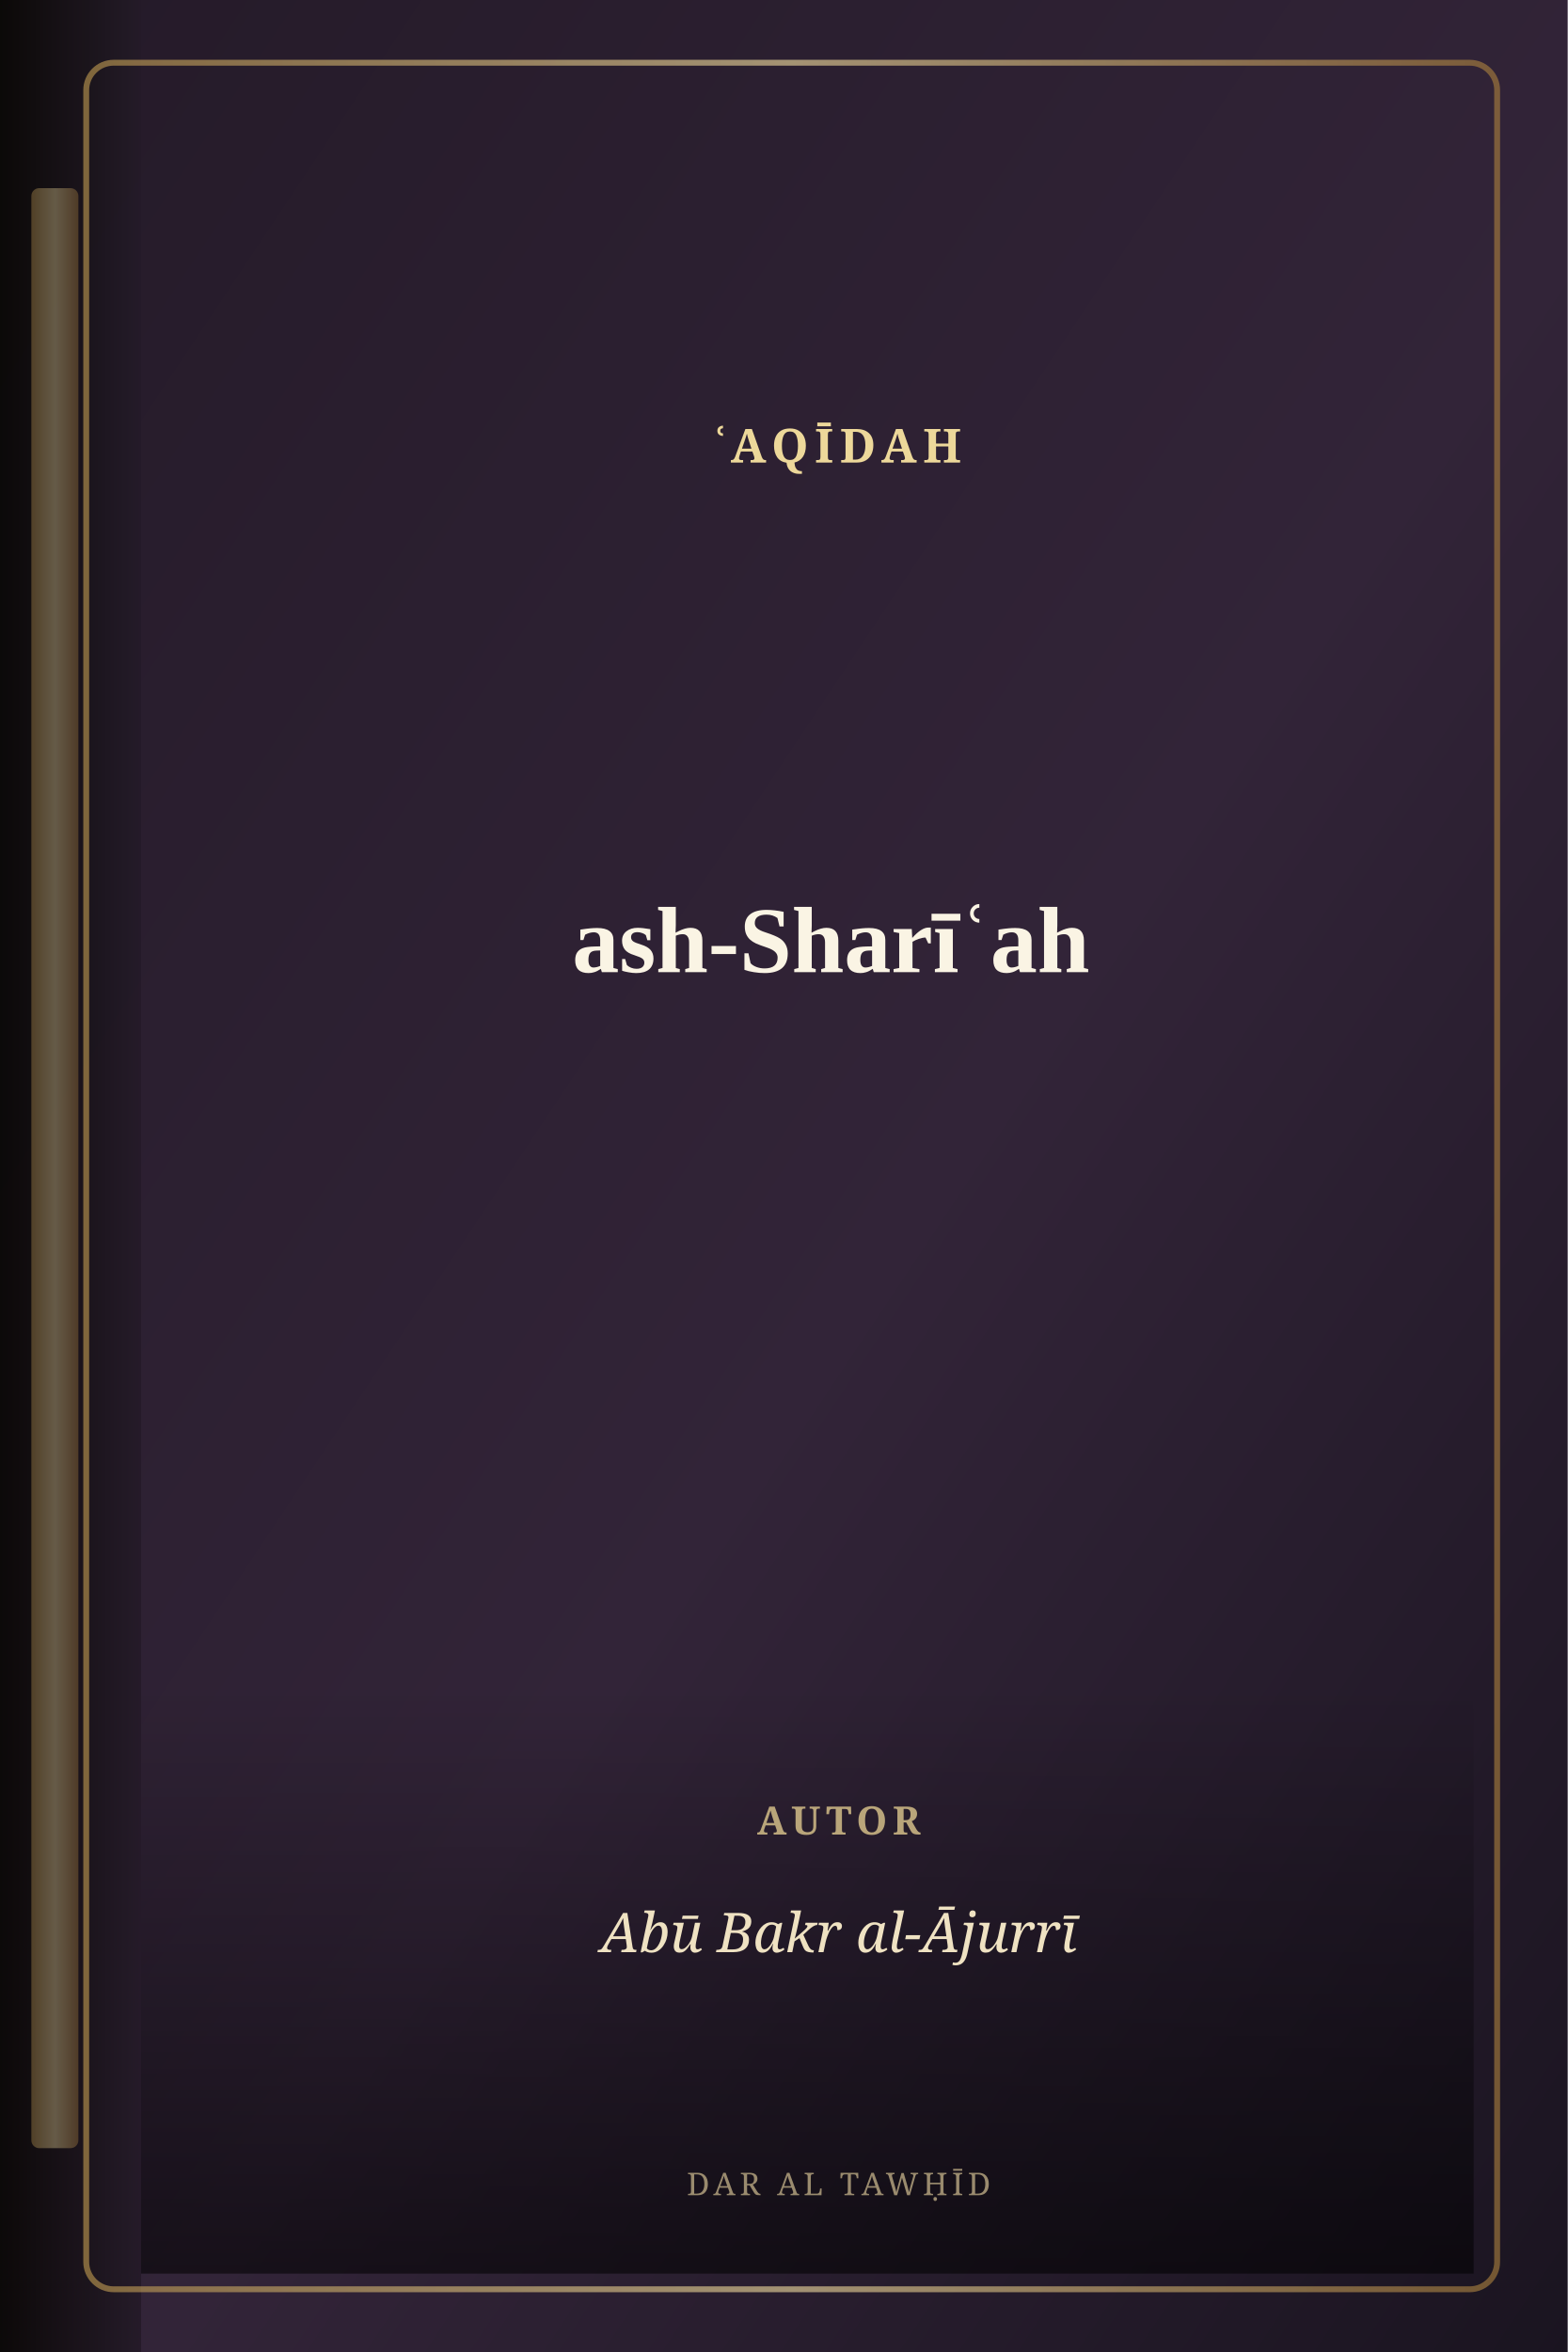
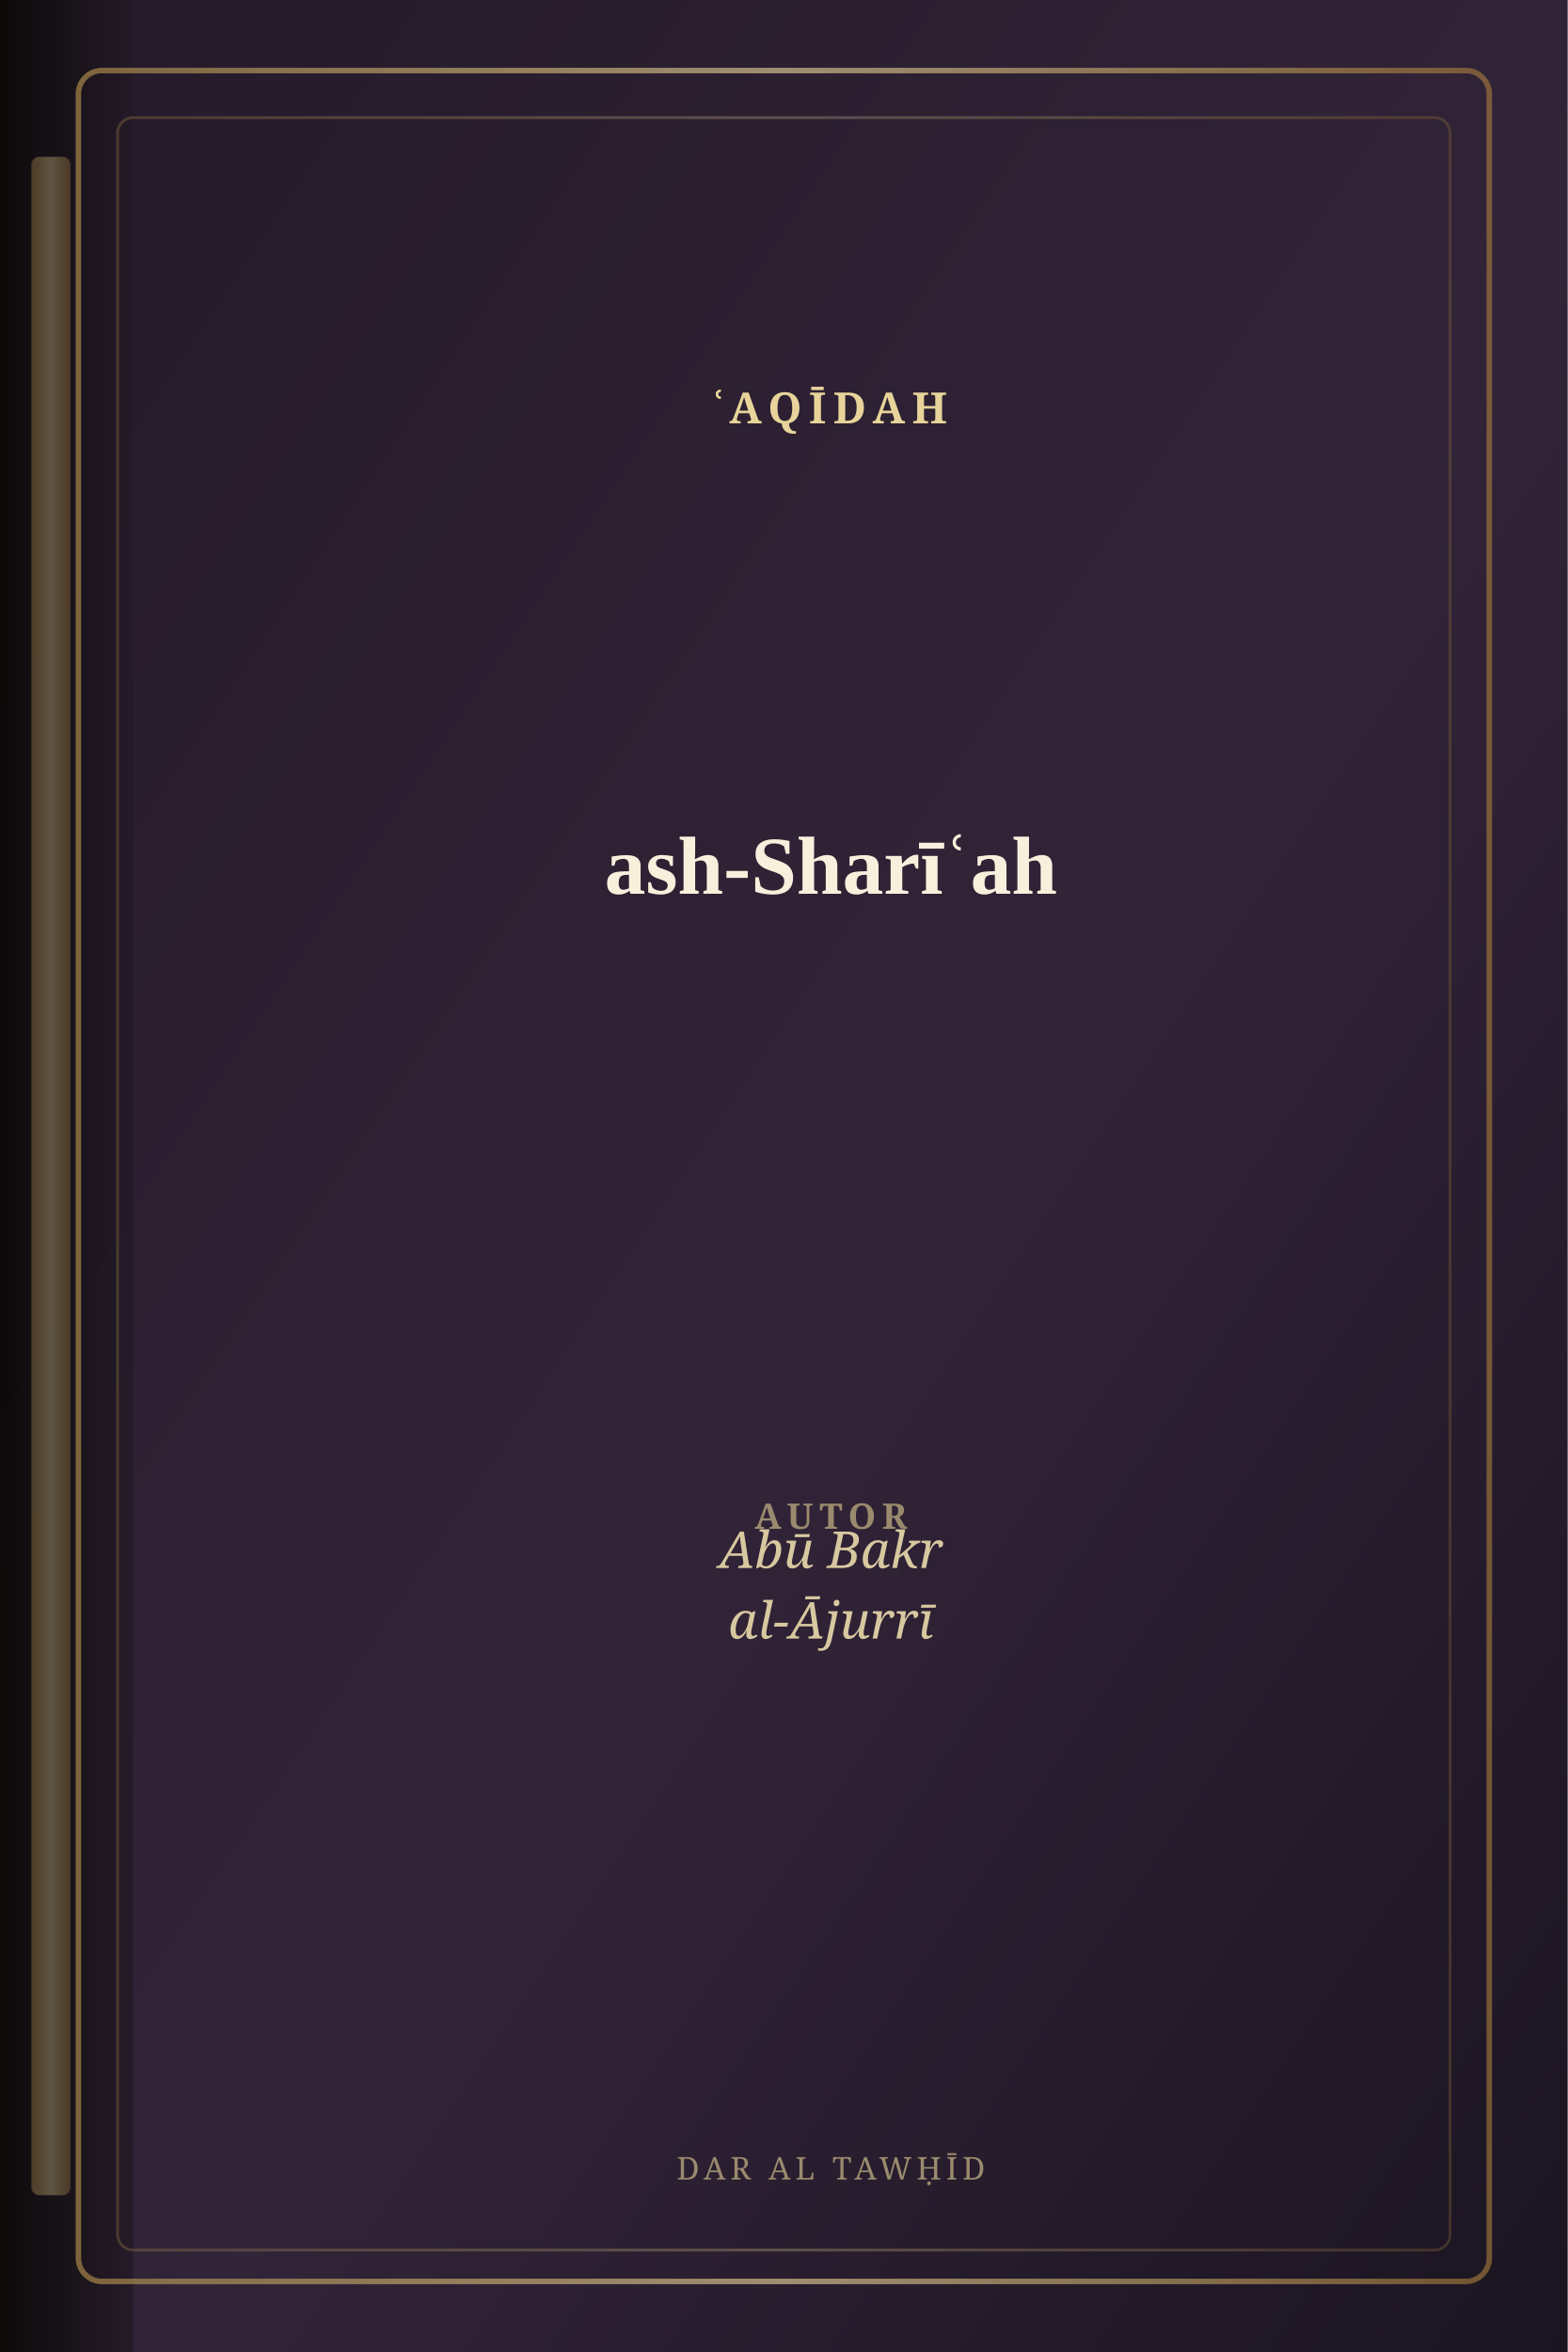
<svg xmlns="http://www.w3.org/2000/svg" viewBox="0 0 400 600" role="img" aria-label="Buchcover: ash-Sharīʿah">
  <defs>
    <linearGradient id="bg" x1="0%" y1="0%" x2="100%" y2="100%">
      <stop offset="0%" stop-color="#241a28" />
      <stop offset="55%" stop-color="#322438" />
      <stop offset="100%" stop-color="#1a1420" />
    </linearGradient>
    <linearGradient id="gold" x1="0%" y1="0%" x2="100%" y2="0%">
      <stop offset="0%" stop-color="#b8944f" />
      <stop offset="50%" stop-color="#e8d49a" />
      <stop offset="100%" stop-color="#a67c3d" />
    </linearGradient>
    <linearGradient id="spine" x1="0%" y1="0%" x2="100%" y2="0%">
      <stop offset="0%" stop-color="#0a0806" />
      <stop offset="100%" stop-color="#241a28" />
    </linearGradient>
-     <linearGradient id="shade" x1="0%" y1="100%" x2="0%" y2="0%">
-       <stop offset="0%" stop-color="rgba(0,0,0,.55)" />
-       <stop offset="100%" stop-color="rgba(0,0,0,0)" />
-     </linearGradient>
  </defs>
  <rect width="400" height="600" fill="url(#bg)" />
-   <rect x="0" y="0" width="36" height="600" fill="url(#spine)" opacity="0.94" />
-   <rect x="8" y="48" width="12" height="500" rx="2" fill="url(#gold)" opacity="0.38" />
-   <rect x="22" y="16" width="360" height="568" rx="7" fill="none" stroke="url(#gold)" stroke-width="1.5" opacity="0.64" />
-   <text x="214" y="118" text-anchor="middle" fill="#edd89a" font-family="Georgia,serif" font-size="12" font-weight="700" letter-spacing="1.6">ʿAQĪDAH</text>
-   <line x1="72" y1="136" x2="356" y2="136" stroke="url(#gold)" stroke-width="0.9" opacity="0.5" />
-   <text x="212" y="248" text-anchor="middle" fill="#faf4e4" font-family="Georgia,'Times New Roman',serif" font-size="24" font-weight="700">ash-Sharīʿah</text>
-   <rect x="36" y="430" width="340" height="150" fill="url(#shade)" />
-   <text x="214" y="468" text-anchor="middle" fill="#b9a57a" font-family="Georgia,serif" font-size="10" font-weight="700" letter-spacing="1.4">AUTOR</text>
-   <text x="214" y="498" text-anchor="middle" fill="#efe2c2" font-family="Georgia,serif" font-size="14" font-style="italic">Abū Bakr al-Ājurrī</text>
-   <text x="214" y="560" text-anchor="middle" fill="#9a8b6e" font-family="Georgia,serif" font-size="8" letter-spacing="1.1">DAR AL TAWḤĪD</text>
+   <rect x="0" y="0" width="34" height="600" fill="url(#spine)" opacity="0.92" />
+   <rect x="8" y="40" width="10" height="520" rx="2" fill="url(#gold)" opacity="0.35" />
+   <rect x="20" y="18" width="360" height="564" rx="6" fill="none" stroke="url(#gold)" stroke-width="1.4" opacity="0.62" />
+   <rect x="30" y="30" width="340" height="544" rx="4" fill="none" stroke="url(#gold)" stroke-width="0.7" opacity="0.28" />
+   <text x="212" y="108" text-anchor="middle" fill="#e8d49a" font-family="Georgia,serif" font-size="11" font-weight="700" letter-spacing="1.8">ʿAQĪDAH</text>
+   <line x1="78" y1="124" x2="346" y2="124" stroke="url(#gold)" stroke-width="0.9" opacity="0.48" />
+   <text x="212" y="228" text-anchor="middle" fill="#f8f0dc" font-family="Georgia,'Times New Roman',serif" font-size="21" font-weight="700">ash-Sharīʿah</text>
+   <line x1="78" y1="372" x2="346" y2="372" stroke="url(#gold)" stroke-width="0.7" opacity="0.38" />
+   <text x="212" y="390" text-anchor="middle" fill="#9a8b6e" font-family="Georgia,serif" font-size="9" font-weight="700" letter-spacing="1.6">AUTOR</text>
+   <text x="212" y="400" text-anchor="middle" fill="#d8c8a0" font-family="Georgia,serif" font-size="13" font-style="italic">Abū Bakr</text>
+   <text x="212" y="418" text-anchor="middle" fill="#d8c8a0" font-family="Georgia,serif" font-size="13" font-style="italic">al-Ājurrī</text>
+   <text x="212" y="556" text-anchor="middle" fill="#9a8b6e" font-family="Georgia,serif" font-size="8" letter-spacing="1.2">DAR AL TAWḤĪD</text>
</svg>
